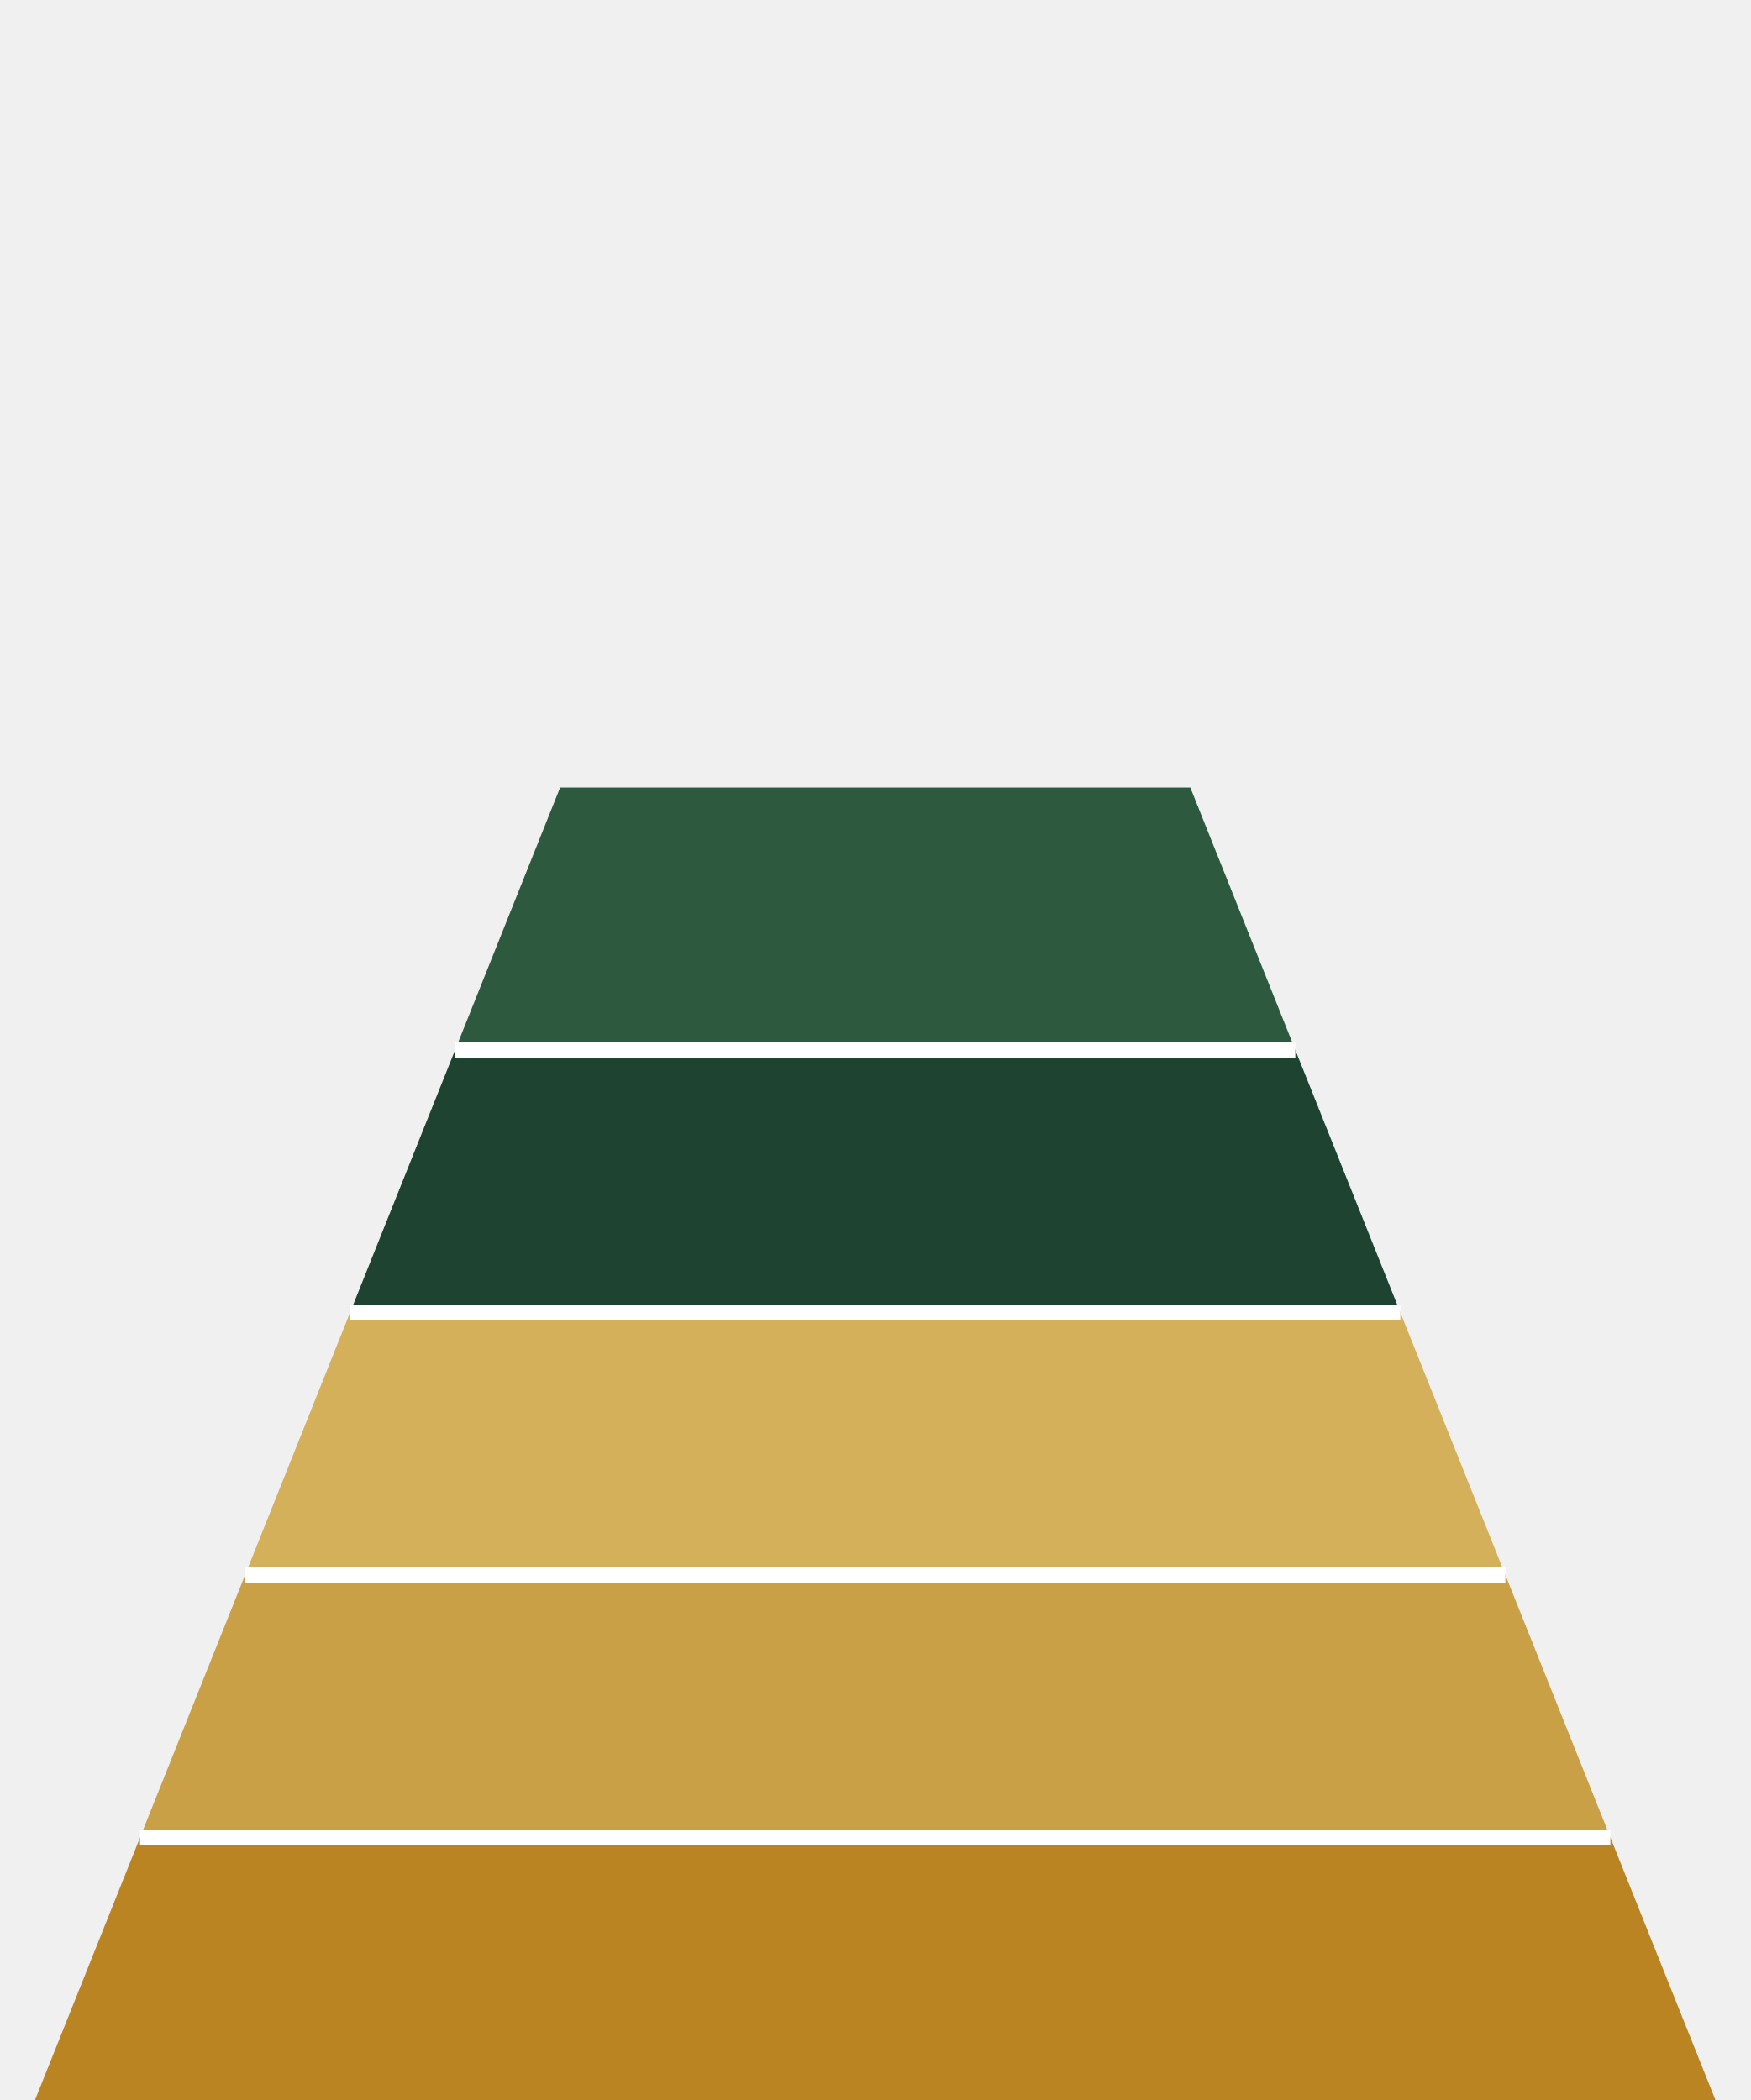
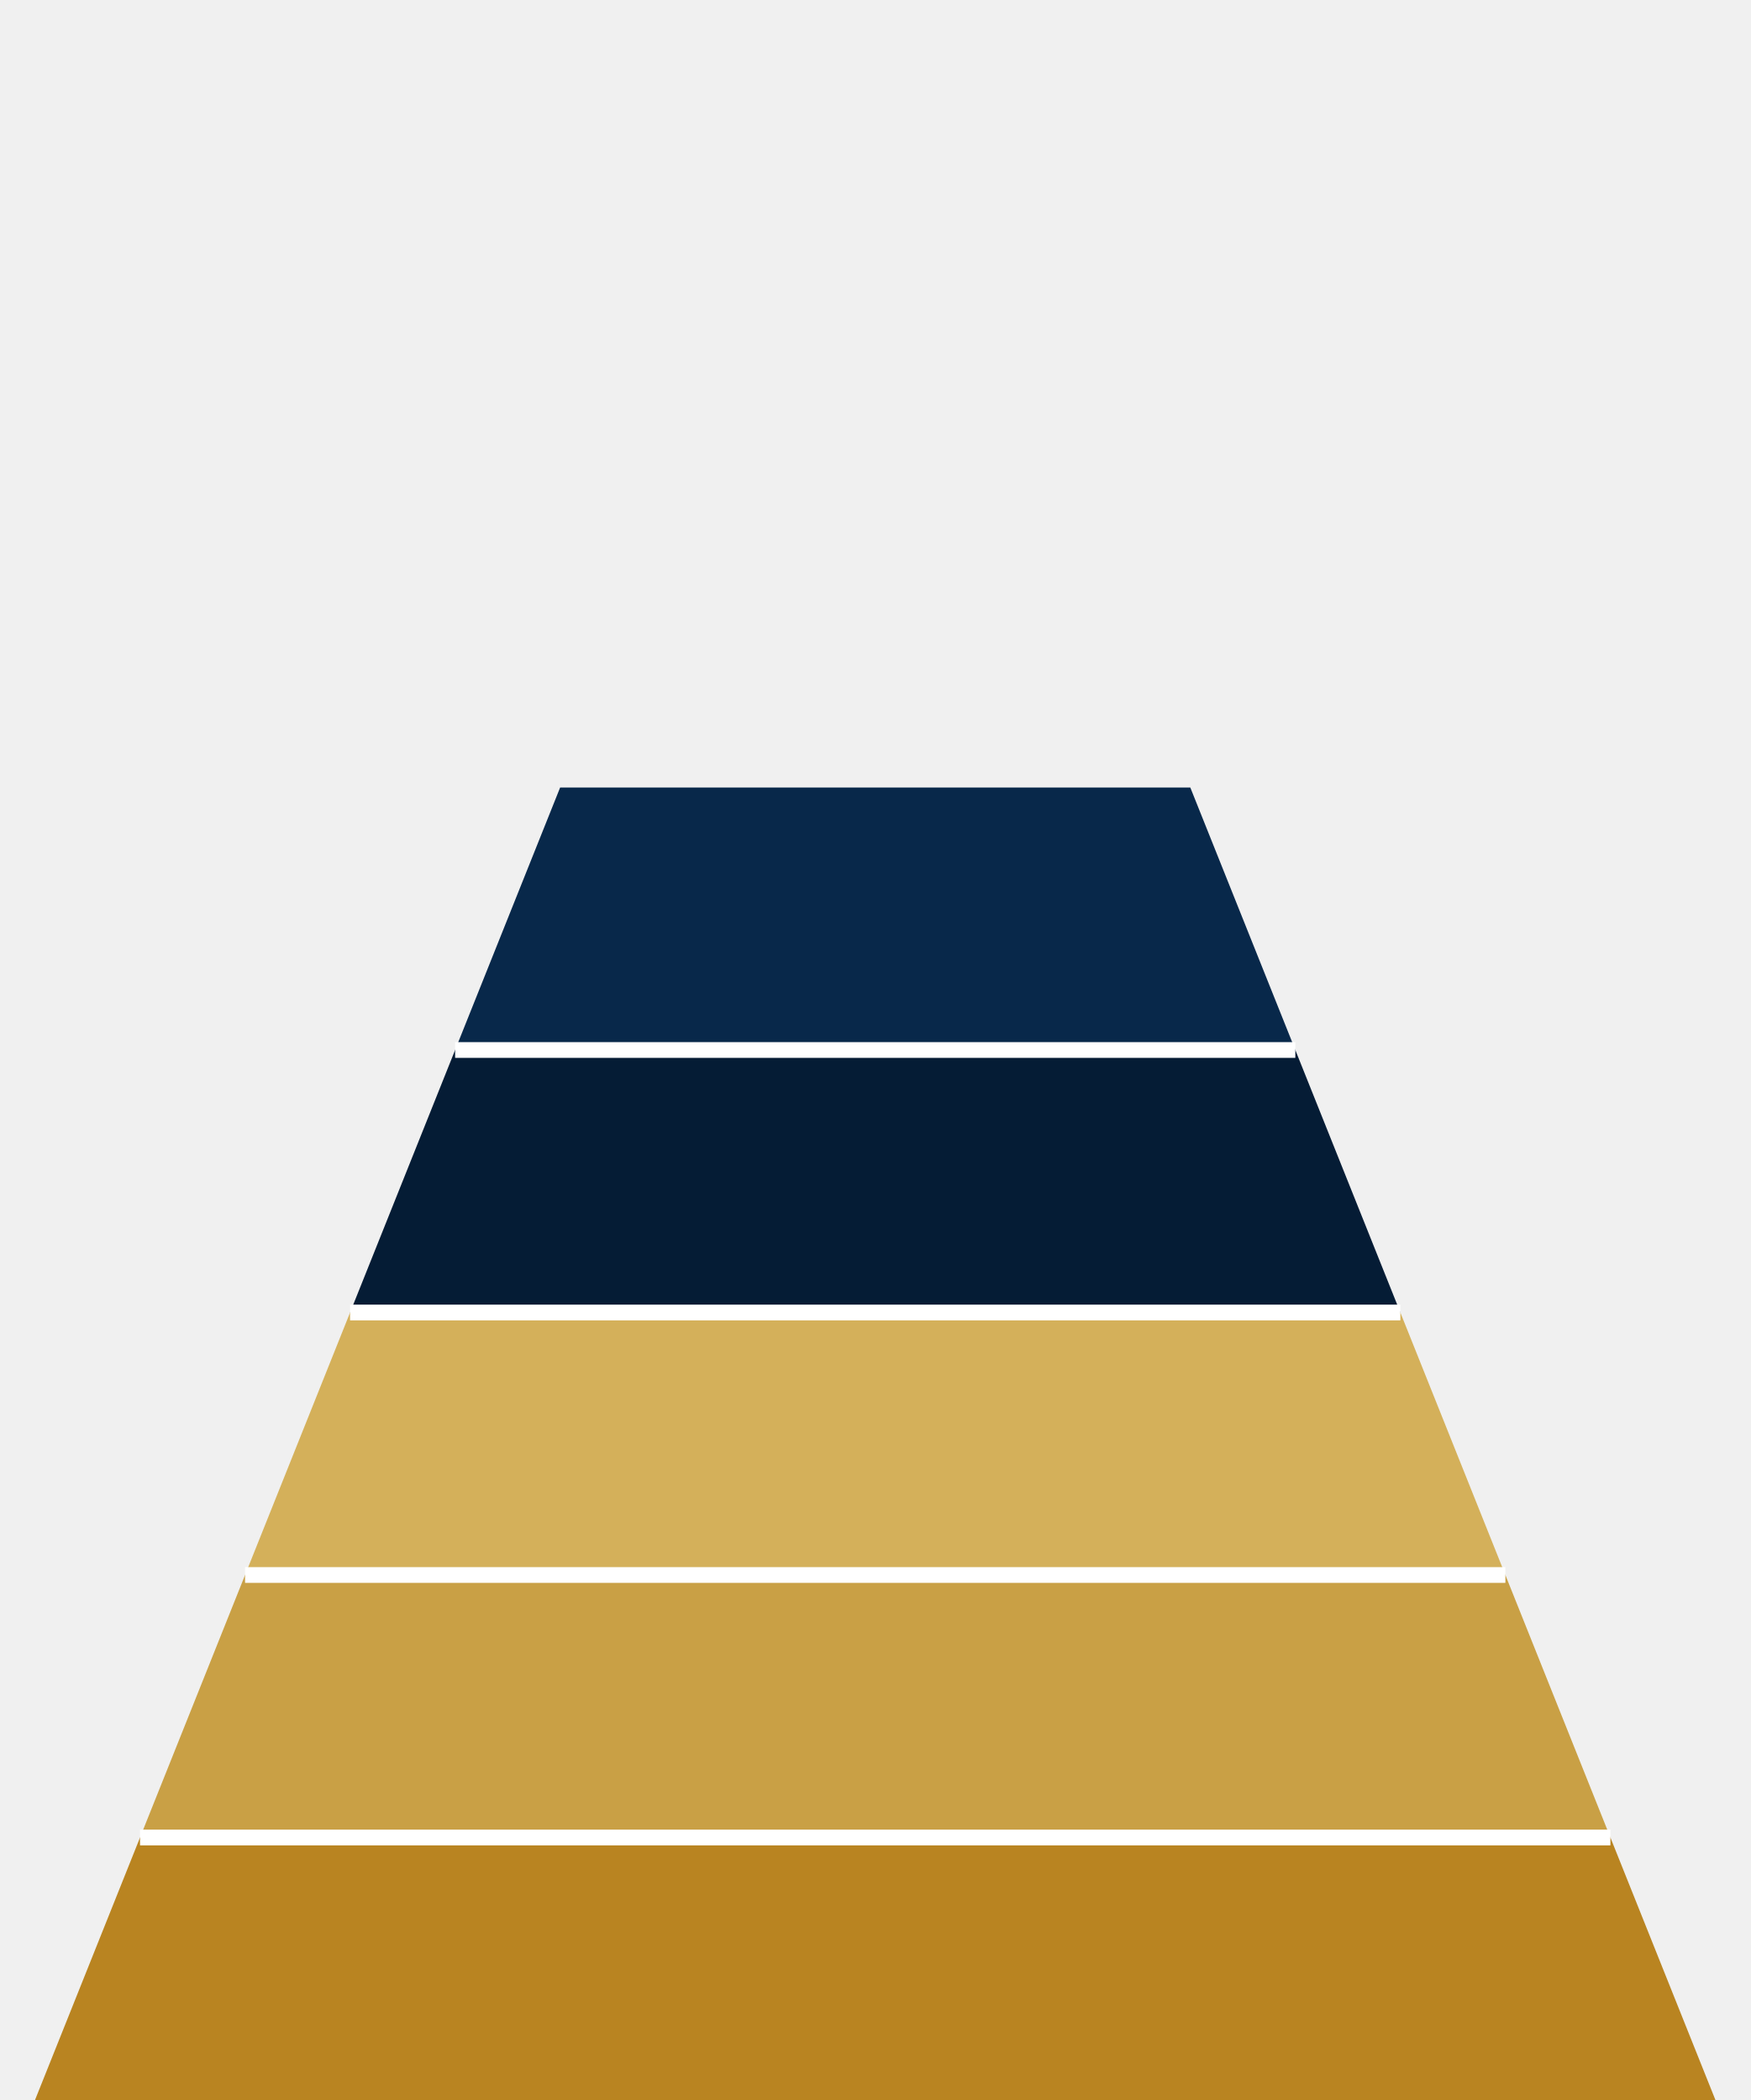
<svg xmlns="http://www.w3.org/2000/svg" viewBox="0 0 100 120" role="img">
-   <polygon points="32,45 68,45 74,60 26,60" fill="#2d5a3f" />
-   <polygon points="26,60 74,60 80,75 20,75" fill="#1e4330" />
+   <polygon points="32,45 68,45 74,60 26,60" fill="#08284a" />
+   <polygon points="26,60 74,60 80,75 20,75" fill="#051c35" />
  <polygon points="20,75 80,75 86,90 14,90" fill="#d4b05a" />
  <polygon points="14,90 86,90 92,105 8,105" fill="#c9a045" />
  <polygon points="8,105 92,105 98,120 2,120" fill="#b98421" />
  <g stroke="#ffffff" stroke-width="0.9">
    <line x1="26" y1="60" x2="74" y2="60" />
    <line x1="20" y1="75" x2="80" y2="75" />
    <line x1="14" y1="90" x2="86" y2="90" />
    <line x1="8" y1="105" x2="92" y2="105" />
  </g>
</svg>
